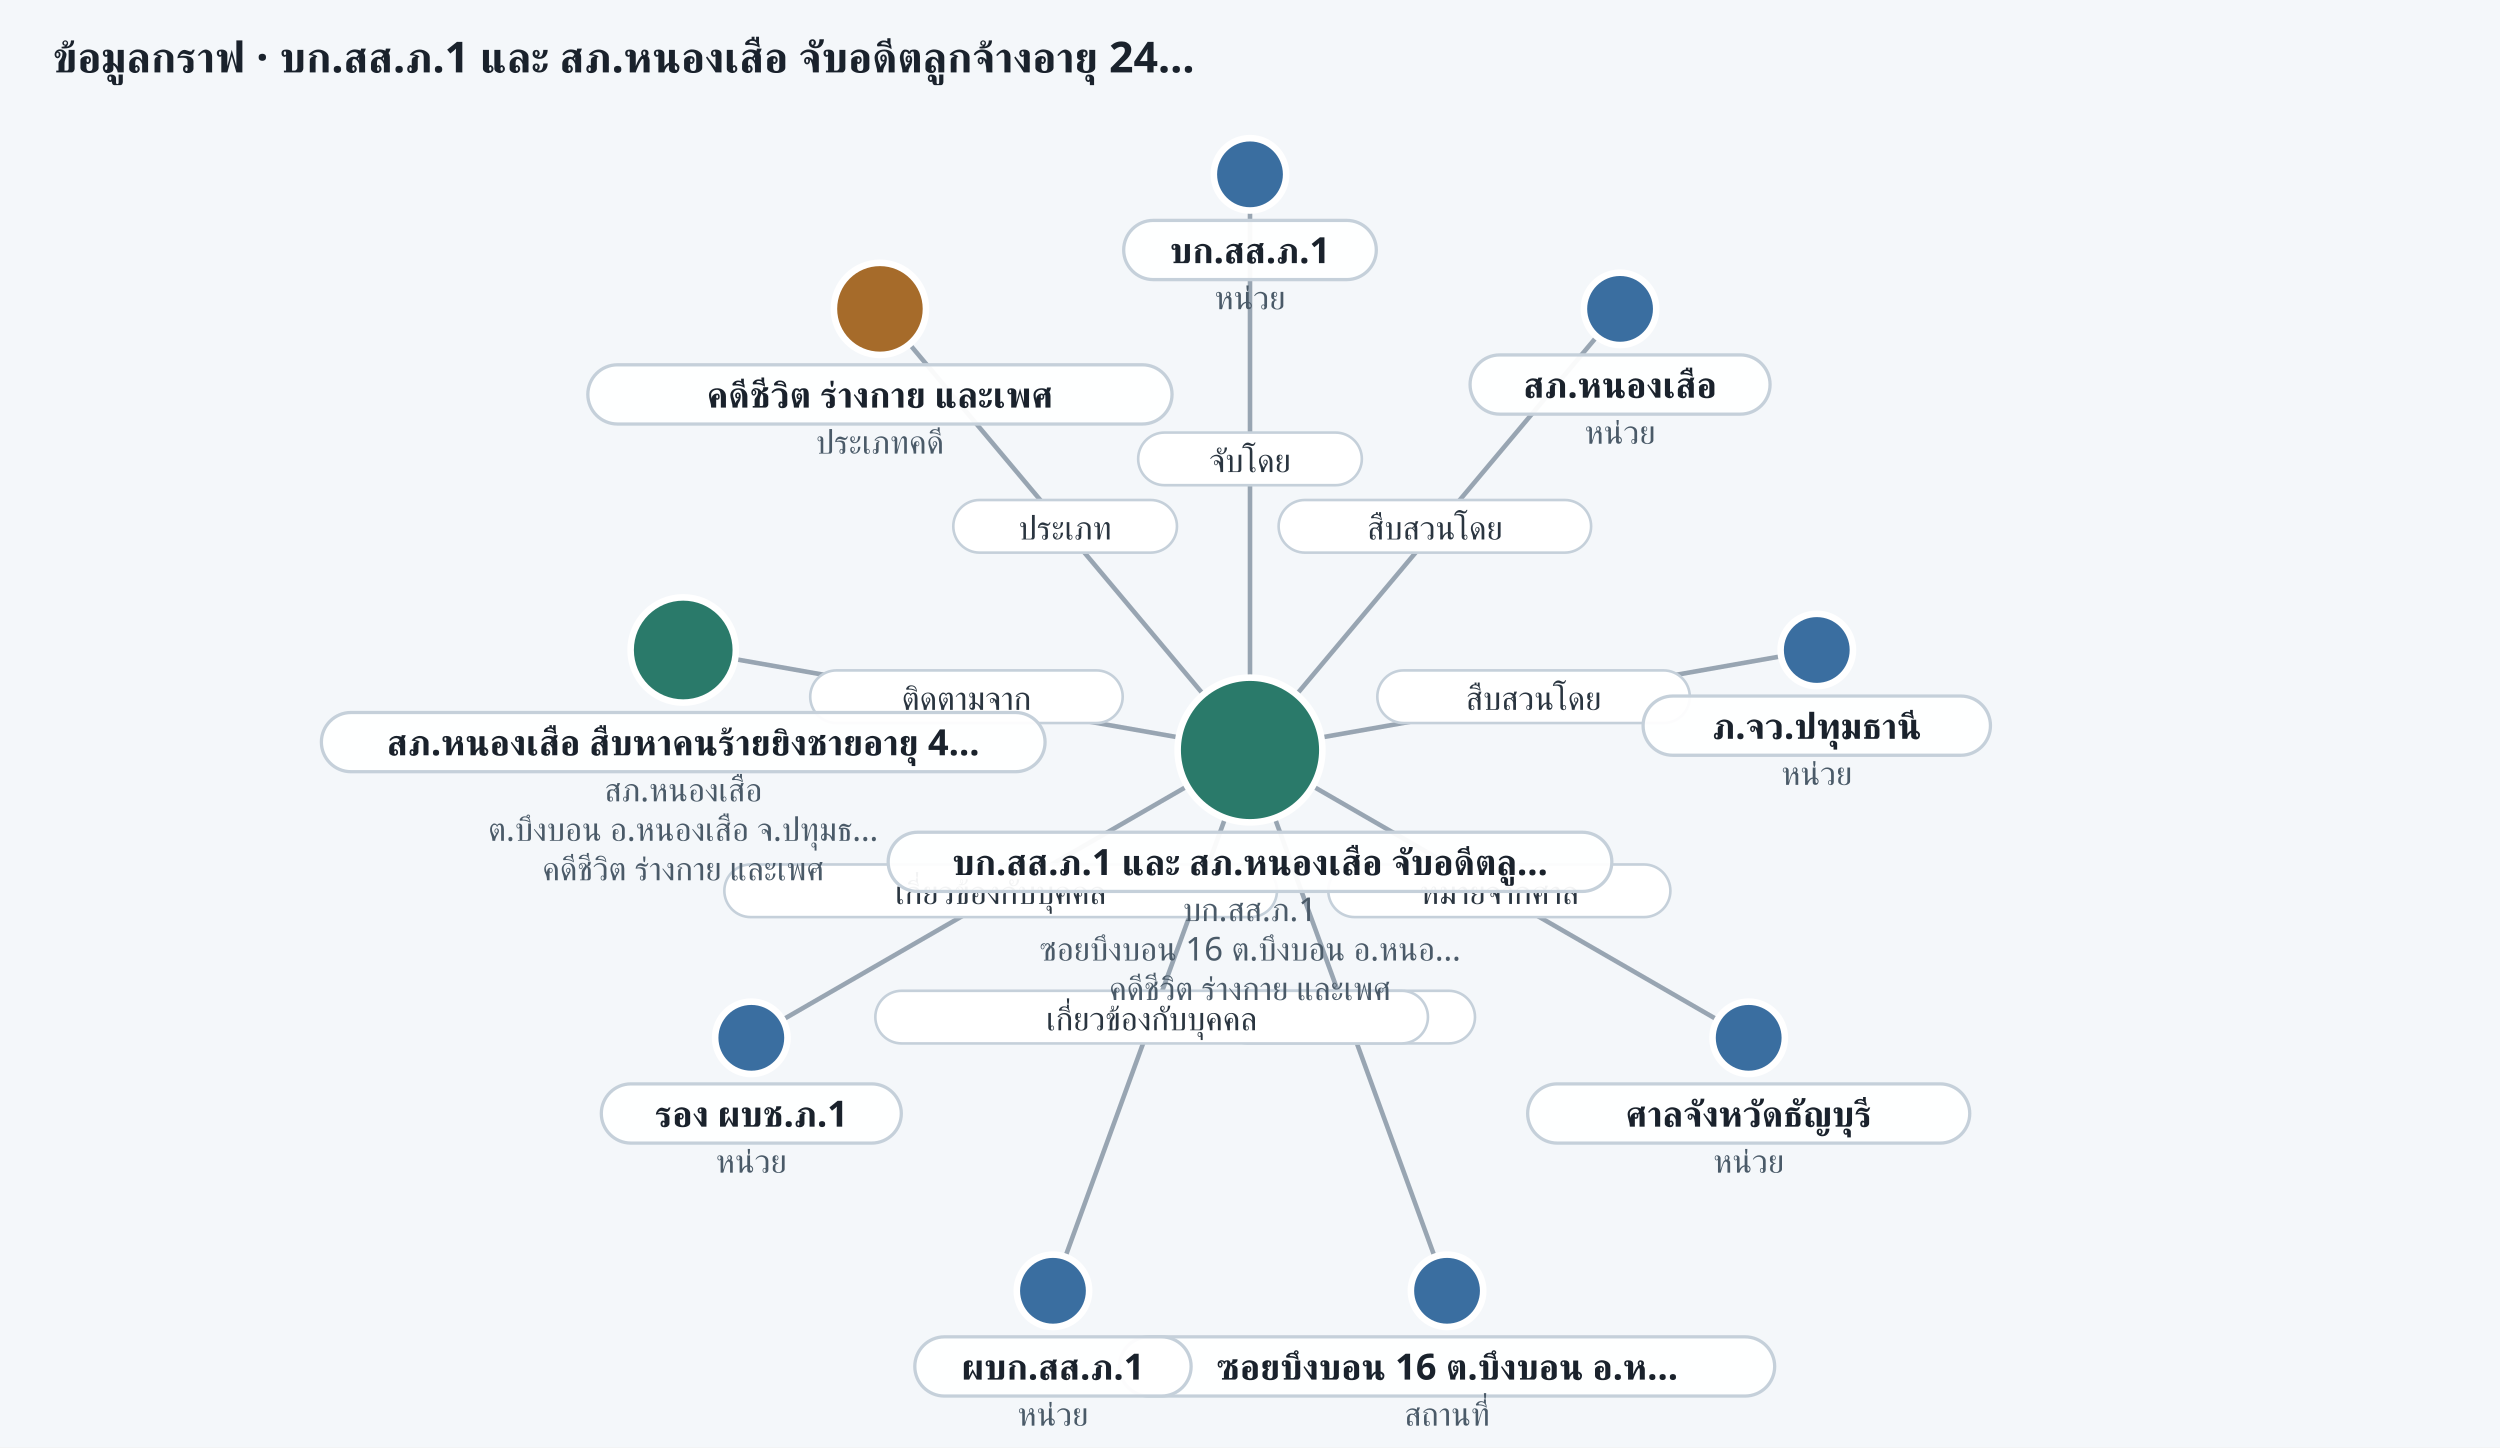
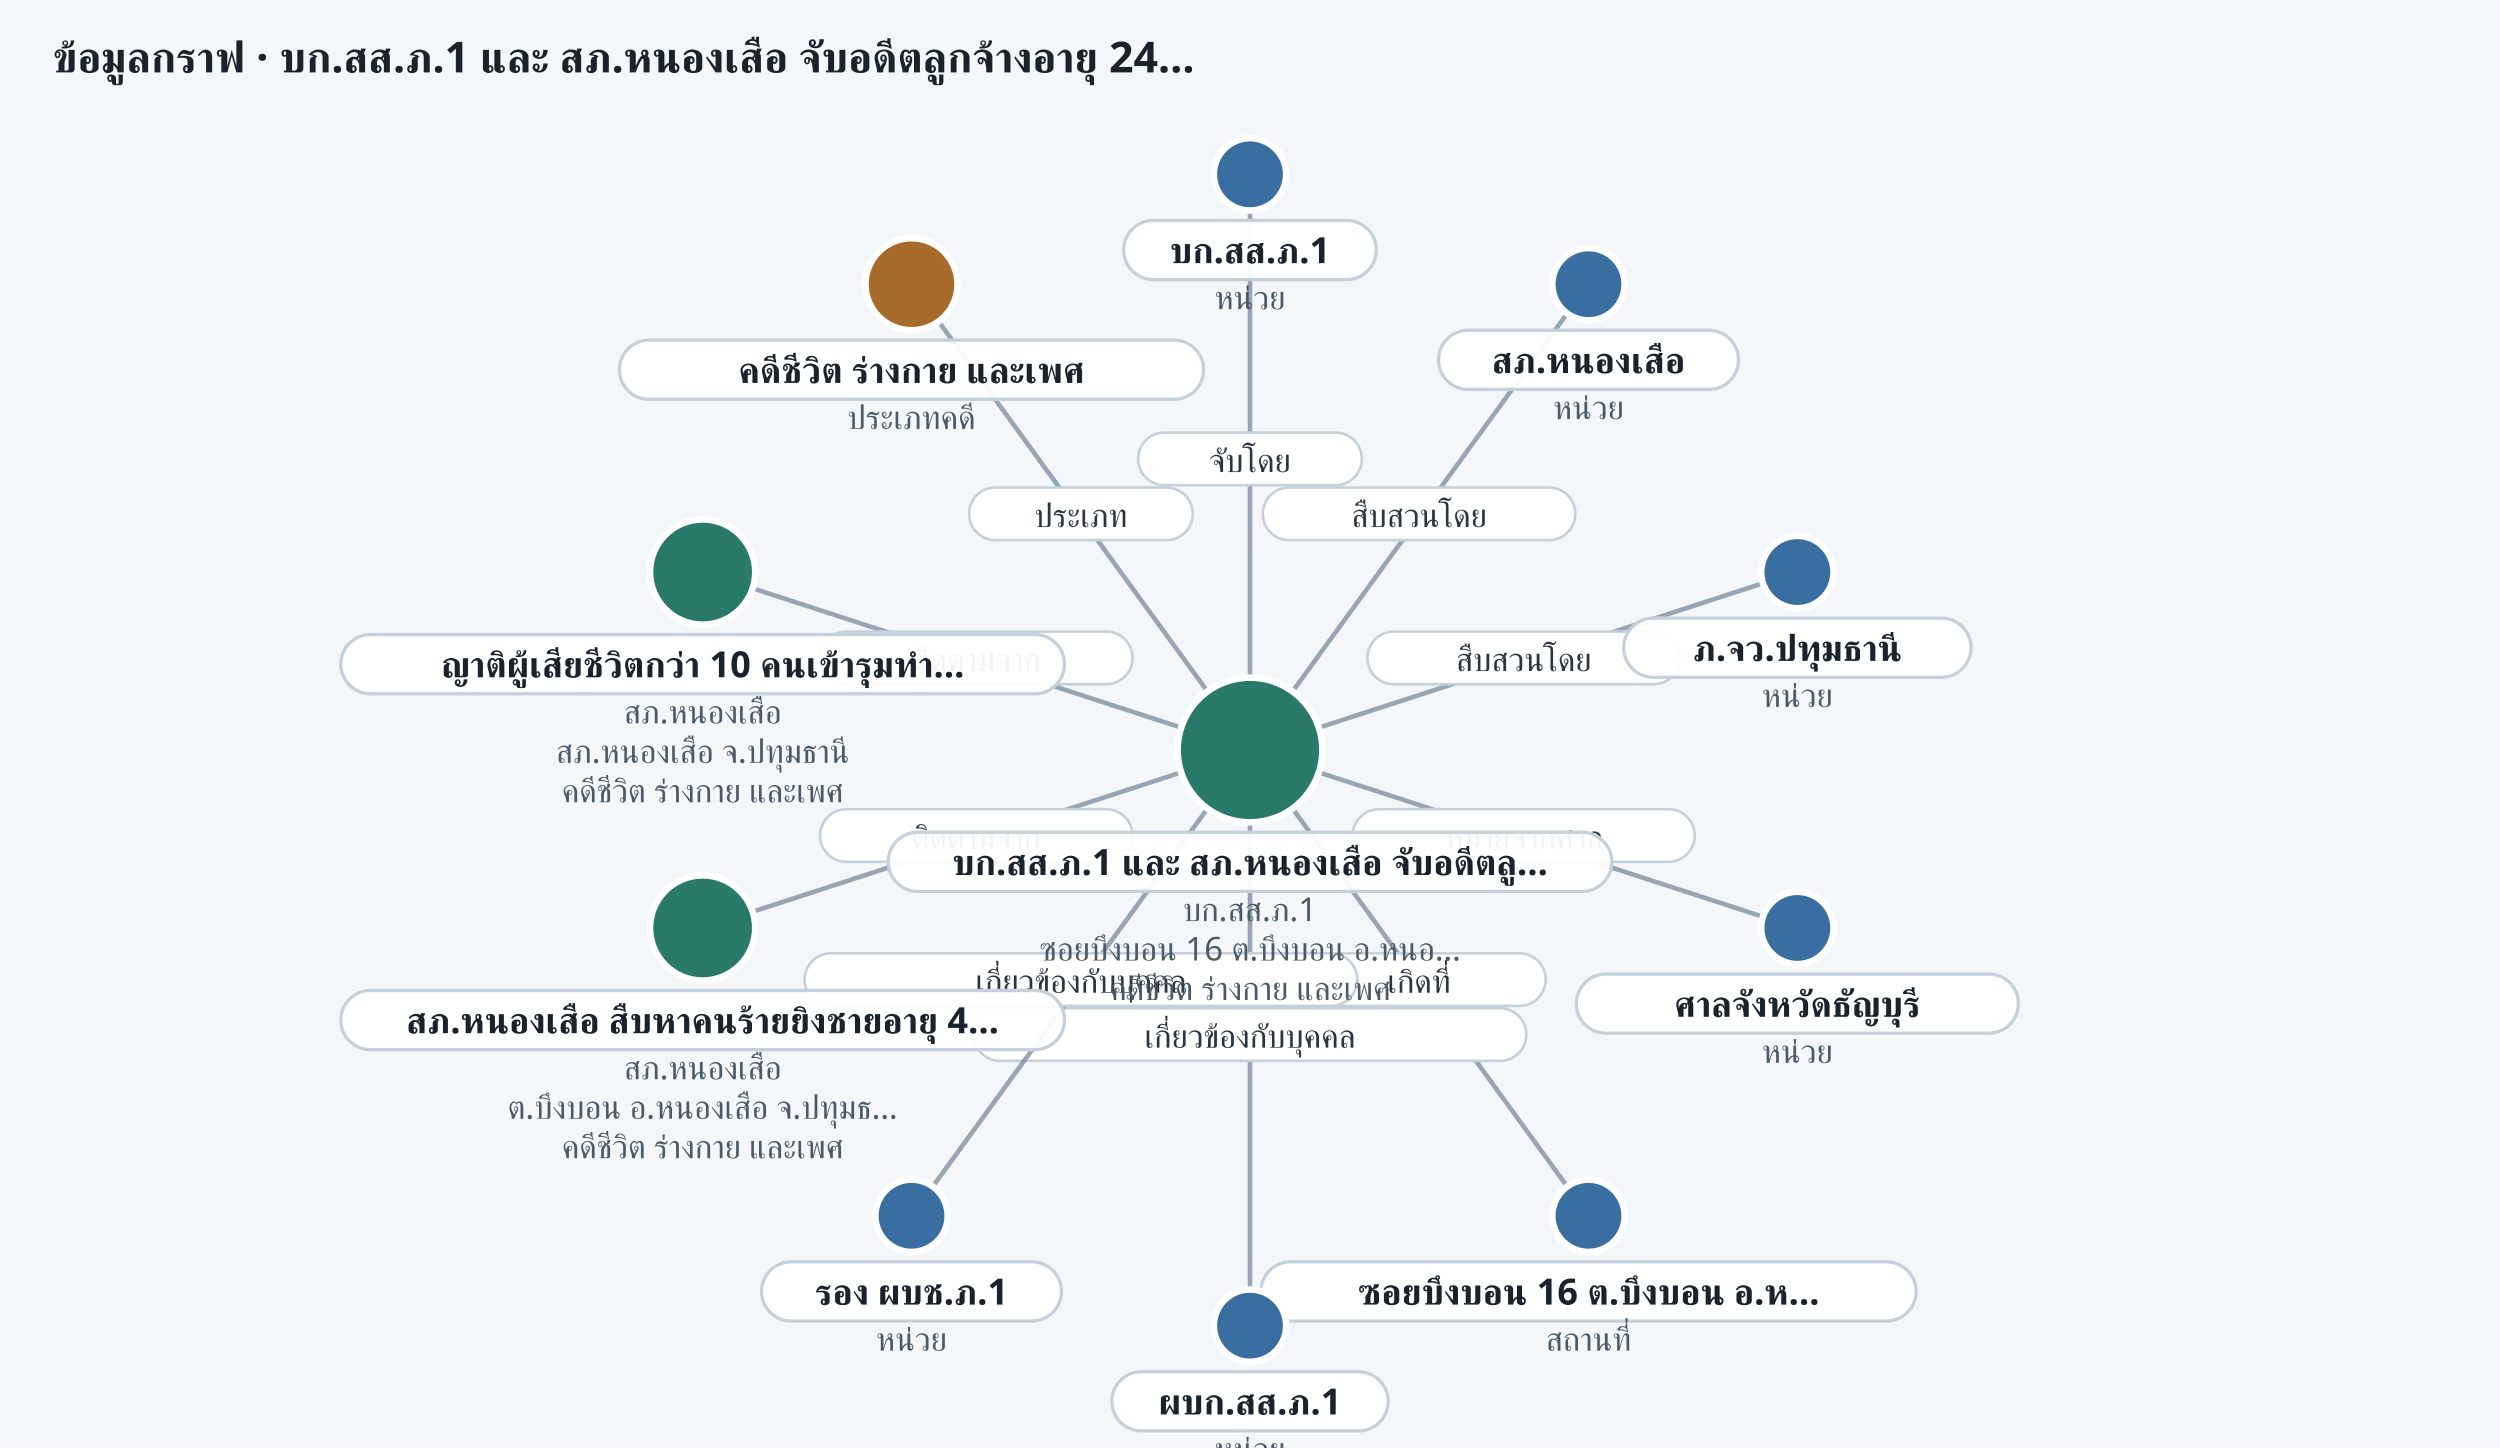
<svg xmlns="http://www.w3.org/2000/svg" width="760" height="440" viewBox="0 0 760 440" role="img" aria-label="ego graph 20261125-violent-02">
  <rect width="100%" height="100%" fill="#f4f7fa" />
  <text x="16" y="22" font-size="13" font-weight="700" fill="#1a222c" font-family="Sarabun, Anuphan, sans-serif">ข้อมูลกราฟ · บก.สส.ภ.1 และ สภ.หนองเสือ จับอดีตลูกจ้างอายุ 24…</text>
  <line x1="380.0" y1="228.0" x2="380.0" y2="53.0" stroke="#7a8a9a" stroke-width="1.4" opacity="0.75" />
  <rect x="346.0" y="131.5" width="68.0" height="16" rx="8" fill="#fff" stroke="#c5d0da" stroke-width="0.8" />
  <text x="380.0" y="143.5" text-anchor="middle" font-size="10" fill="#2a3540" font-family="Sarabun, Anuphan, sans-serif">จับโดย</text>
-   <line x1="380.0" y1="228.0" x2="492.5" y2="93.9" stroke="#7a8a9a" stroke-width="1.4" opacity="0.75" />
-   <rect x="388.7" y="152.0" width="95.0" height="16" rx="8" fill="#fff" stroke="#c5d0da" stroke-width="0.8" />
-   <text x="436.2" y="164.0" text-anchor="middle" font-size="10" fill="#2a3540" font-family="Sarabun, Anuphan, sans-serif">สืบสวนโดย</text>
-   <line x1="380.0" y1="228.0" x2="552.3" y2="197.6" stroke="#7a8a9a" stroke-width="1.4" opacity="0.75" />
-   <rect x="418.7" y="203.8" width="95.0" height="16" rx="8" fill="#fff" stroke="#c5d0da" stroke-width="0.8" />
-   <text x="466.2" y="215.8" text-anchor="middle" font-size="10" fill="#2a3540" font-family="Sarabun, Anuphan, sans-serif">สืบสวนโดย</text>
-   <line x1="380.0" y1="228.0" x2="531.6" y2="315.5" stroke="#7a8a9a" stroke-width="1.4" opacity="0.75" />
-   <rect x="403.8" y="262.8" width="104.0" height="16" rx="8" fill="#fff" stroke="#c5d0da" stroke-width="0.8" />
-   <text x="455.8" y="274.8" text-anchor="middle" font-size="10" fill="#2a3540" font-family="Sarabun, Anuphan, sans-serif">หมายจากศาล</text>
-   <line x1="380.0" y1="228.0" x2="439.9" y2="392.4" stroke="#7a8a9a" stroke-width="1.4" opacity="0.75" />
-   <rect x="371.4" y="301.2" width="77.0" height="16" rx="8" fill="#fff" stroke="#c5d0da" stroke-width="0.8" />
-   <text x="409.9" y="313.2" text-anchor="middle" font-size="10" fill="#2a3540" font-family="Sarabun, Anuphan, sans-serif">เกิดที่</text>
-   <line x1="380.0" y1="228.0" x2="320.1" y2="392.4" stroke="#7a8a9a" stroke-width="1.4" opacity="0.75" />
-   <rect x="266.1" y="301.2" width="168.0" height="16" rx="8" fill="#fff" stroke="#c5d0da" stroke-width="0.8" />
-   <text x="350.1" y="313.2" text-anchor="middle" font-size="10" fill="#2a3540" font-family="Sarabun, Anuphan, sans-serif">เกี่ยวข้องกับบุคคล</text>
-   <line x1="380.0" y1="228.0" x2="228.4" y2="315.5" stroke="#7a8a9a" stroke-width="1.4" opacity="0.75" />
-   <rect x="220.2" y="262.8" width="168.0" height="16" rx="8" fill="#fff" stroke="#c5d0da" stroke-width="0.8" />
-   <text x="304.2" y="274.8" text-anchor="middle" font-size="10" fill="#2a3540" font-family="Sarabun, Anuphan, sans-serif">เกี่ยวข้องกับบุคคล</text>
-   <line x1="380.0" y1="228.0" x2="207.7" y2="197.6" stroke="#7a8a9a" stroke-width="1.4" opacity="0.75" />
-   <rect x="246.3" y="203.8" width="95.0" height="16" rx="8" fill="#fff" stroke="#c5d0da" stroke-width="0.8" />
-   <text x="293.8" y="215.8" text-anchor="middle" font-size="10" fill="#2a3540" font-family="Sarabun, Anuphan, sans-serif">ติดตามจาก</text>
-   <line x1="380.0" y1="228.0" x2="267.5" y2="93.9" stroke="#7a8a9a" stroke-width="1.4" opacity="0.75" />
-   <rect x="289.8" y="152.0" width="68.0" height="16" rx="8" fill="#fff" stroke="#c5d0da" stroke-width="0.8" />
-   <text x="323.8" y="164.0" text-anchor="middle" font-size="10" fill="#2a3540" font-family="Sarabun, Anuphan, sans-serif">ประเภท</text>
+   <line x1="380.0" y1="228.0" x2="482.9" y2="86.4" stroke="#7a8a9a" stroke-width="1.4" opacity="0.75" />
+   <rect x="383.9" y="148.2" width="95.0" height="16" rx="8" fill="#fff" stroke="#c5d0da" stroke-width="0.8" />
+   <text x="431.4" y="160.2" text-anchor="middle" font-size="10" fill="#2a3540" font-family="Sarabun, Anuphan, sans-serif">สืบสวนโดย</text>
+   <line x1="380.0" y1="228.0" x2="546.4" y2="173.9" stroke="#7a8a9a" stroke-width="1.4" opacity="0.75" />
+   <rect x="415.7" y="192.0" width="95.0" height="16" rx="8" fill="#fff" stroke="#c5d0da" stroke-width="0.8" />
+   <text x="463.2" y="204.0" text-anchor="middle" font-size="10" fill="#2a3540" font-family="Sarabun, Anuphan, sans-serif">สืบสวนโดย</text>
+   <line x1="380.0" y1="228.0" x2="546.4" y2="282.1" stroke="#7a8a9a" stroke-width="1.4" opacity="0.75" />
+   <rect x="411.2" y="246.0" width="104.0" height="16" rx="8" fill="#fff" stroke="#c5d0da" stroke-width="0.8" />
+   <text x="463.2" y="258.0" text-anchor="middle" font-size="10" fill="#2a3540" font-family="Sarabun, Anuphan, sans-serif">หมายจากศาล</text>
+   <line x1="380.0" y1="228.0" x2="482.9" y2="369.6" stroke="#7a8a9a" stroke-width="1.4" opacity="0.75" />
+   <rect x="392.9" y="289.8" width="77.0" height="16" rx="8" fill="#fff" stroke="#c5d0da" stroke-width="0.8" />
+   <text x="431.4" y="301.8" text-anchor="middle" font-size="10" fill="#2a3540" font-family="Sarabun, Anuphan, sans-serif">เกิดที่</text>
+   <line x1="380.0" y1="228.0" x2="380.0" y2="403.0" stroke="#7a8a9a" stroke-width="1.4" opacity="0.75" />
+   <rect x="296.0" y="306.5" width="168.0" height="16" rx="8" fill="#fff" stroke="#c5d0da" stroke-width="0.8" />
+   <text x="380.0" y="318.5" text-anchor="middle" font-size="10" fill="#2a3540" font-family="Sarabun, Anuphan, sans-serif">เกี่ยวข้องกับบุคคล</text>
+   <line x1="380.0" y1="228.0" x2="277.1" y2="369.6" stroke="#7a8a9a" stroke-width="1.4" opacity="0.75" />
+   <rect x="244.6" y="289.8" width="168.0" height="16" rx="8" fill="#fff" stroke="#c5d0da" stroke-width="0.8" />
+   <text x="328.6" y="301.8" text-anchor="middle" font-size="10" fill="#2a3540" font-family="Sarabun, Anuphan, sans-serif">เกี่ยวข้องกับบุคคล</text>
+   <line x1="380.0" y1="228.0" x2="213.6" y2="282.1" stroke="#7a8a9a" stroke-width="1.4" opacity="0.75" />
+   <rect x="249.3" y="246.0" width="95.0" height="16" rx="8" fill="#fff" stroke="#c5d0da" stroke-width="0.8" />
+   <text x="296.8" y="258.0" text-anchor="middle" font-size="10" fill="#2a3540" font-family="Sarabun, Anuphan, sans-serif">ติดตามจาก</text>
+   <line x1="213.6" y1="173.9" x2="380.0" y2="228.0" stroke="#7a8a9a" stroke-width="1.4" opacity="0.75" />
+   <rect x="249.3" y="192.0" width="95.0" height="16" rx="8" fill="#fff" stroke="#c5d0da" stroke-width="0.8" />
+   <text x="296.8" y="204.0" text-anchor="middle" font-size="10" fill="#2a3540" font-family="Sarabun, Anuphan, sans-serif">ติดตามจาก</text>
+   <line x1="380.0" y1="228.0" x2="277.1" y2="86.4" stroke="#7a8a9a" stroke-width="1.4" opacity="0.75" />
+   <rect x="294.6" y="148.2" width="68.0" height="16" rx="8" fill="#fff" stroke="#c5d0da" stroke-width="0.8" />
+   <text x="328.6" y="160.2" text-anchor="middle" font-size="10" fill="#2a3540" font-family="Sarabun, Anuphan, sans-serif">ประเภท</text>
  <circle cx="380.0" cy="228.0" r="22" fill="#2a7a6a" stroke="#fff" stroke-width="2" />
  <rect x="270.0" y="253.0" width="220.0" height="18" rx="9" fill="rgba(255,255,255,0.94)" stroke="#c5d0da" />
  <text x="380.0" y="266.0" text-anchor="middle" font-size="11" font-weight="600" fill="#1a222c" font-family="Sarabun, Anuphan, sans-serif">บก.สส.ภ.1 และ สภ.หนองเสือ จับอดีตลู…</text>
  <text x="380.0" y="280.0" text-anchor="middle" font-size="10" fill="#4a5a68" font-family="Sarabun, Anuphan, sans-serif">บก.สส.ภ.1</text>
  <text x="380.0" y="292.0" text-anchor="middle" font-size="10" fill="#4a5a68" font-family="Sarabun, Anuphan, sans-serif">ซอยบึงบอน 16 ต.บึงบอน อ.หนอ…</text>
  <text x="380.0" y="304.0" text-anchor="middle" font-size="10" fill="#4a5a68" font-family="Sarabun, Anuphan, sans-serif">คดีชีวิต ร่างกาย และเพศ</text>
  <circle cx="380.0" cy="53.0" r="11" fill="#3a6ea0" stroke="#fff" stroke-width="2" />
  <rect x="341.6" y="67.0" width="76.8" height="18" rx="9" fill="rgba(255,255,255,0.94)" stroke="#c5d0da" />
  <text x="380.0" y="80.0" text-anchor="middle" font-size="11" font-weight="600" fill="#1a222c" font-family="Sarabun, Anuphan, sans-serif">บก.สส.ภ.1</text>
  <text x="380.0" y="94.0" text-anchor="middle" font-size="10" fill="#4a5a68" font-family="Sarabun, Anuphan, sans-serif">หน่วย</text>
-   <circle cx="492.5" cy="93.9" r="11" fill="#3a6ea0" stroke="#fff" stroke-width="2" />
-   <rect x="446.9" y="107.9" width="91.2" height="18" rx="9" fill="rgba(255,255,255,0.94)" stroke="#c5d0da" />
-   <text x="492.5" y="120.9" text-anchor="middle" font-size="11" font-weight="600" fill="#1a222c" font-family="Sarabun, Anuphan, sans-serif">สภ.หนองเสือ</text>
-   <text x="492.5" y="134.9" text-anchor="middle" font-size="10" fill="#4a5a68" font-family="Sarabun, Anuphan, sans-serif">หน่วย</text>
-   <circle cx="552.3" cy="197.6" r="11" fill="#3a6ea0" stroke="#fff" stroke-width="2" />
-   <rect x="499.5" y="211.6" width="105.6" height="18" rx="9" fill="rgba(255,255,255,0.94)" stroke="#c5d0da" />
-   <text x="552.3" y="224.6" text-anchor="middle" font-size="11" font-weight="600" fill="#1a222c" font-family="Sarabun, Anuphan, sans-serif">ภ.จว.ปทุมธานี</text>
-   <text x="552.3" y="238.6" text-anchor="middle" font-size="10" fill="#4a5a68" font-family="Sarabun, Anuphan, sans-serif">หน่วย</text>
-   <circle cx="531.6" cy="315.5" r="11" fill="#3a6ea0" stroke="#fff" stroke-width="2" />
-   <rect x="464.4" y="329.5" width="134.4" height="18" rx="9" fill="rgba(255,255,255,0.94)" stroke="#c5d0da" />
-   <text x="531.6" y="342.5" text-anchor="middle" font-size="11" font-weight="600" fill="#1a222c" font-family="Sarabun, Anuphan, sans-serif">ศาลจังหวัดธัญบุรี</text>
-   <text x="531.6" y="356.5" text-anchor="middle" font-size="10" fill="#4a5a68" font-family="Sarabun, Anuphan, sans-serif">หน่วย</text>
-   <circle cx="439.9" cy="392.4" r="11" fill="#3a6ea0" stroke="#fff" stroke-width="2" />
-   <rect x="340.3" y="406.4" width="199.2" height="18" rx="9" fill="rgba(255,255,255,0.94)" stroke="#c5d0da" />
-   <text x="439.9" y="419.4" text-anchor="middle" font-size="11" font-weight="600" fill="#1a222c" font-family="Sarabun, Anuphan, sans-serif">ซอยบึงบอน 16 ต.บึงบอน อ.ห…</text>
-   <text x="439.9" y="433.4" text-anchor="middle" font-size="10" fill="#4a5a68" font-family="Sarabun, Anuphan, sans-serif">สถานที่</text>
-   <circle cx="320.1" cy="392.4" r="11" fill="#3a6ea0" stroke="#fff" stroke-width="2" />
-   <rect x="278.1" y="406.4" width="84.0" height="18" rx="9" fill="rgba(255,255,255,0.94)" stroke="#c5d0da" />
-   <text x="320.1" y="419.4" text-anchor="middle" font-size="11" font-weight="600" fill="#1a222c" font-family="Sarabun, Anuphan, sans-serif">ผบก.สส.ภ.1</text>
-   <text x="320.1" y="433.4" text-anchor="middle" font-size="10" fill="#4a5a68" font-family="Sarabun, Anuphan, sans-serif">หน่วย</text>
-   <circle cx="228.4" cy="315.5" r="11" fill="#3a6ea0" stroke="#fff" stroke-width="2" />
-   <rect x="182.8" y="329.5" width="91.2" height="18" rx="9" fill="rgba(255,255,255,0.94)" stroke="#c5d0da" />
-   <text x="228.4" y="342.5" text-anchor="middle" font-size="11" font-weight="600" fill="#1a222c" font-family="Sarabun, Anuphan, sans-serif">รอง ผบช.ภ.1</text>
-   <text x="228.4" y="356.5" text-anchor="middle" font-size="10" fill="#4a5a68" font-family="Sarabun, Anuphan, sans-serif">หน่วย</text>
-   <circle cx="207.7" cy="197.6" r="16" fill="#2a7a6a" stroke="#fff" stroke-width="2" />
-   <rect x="97.7" y="216.6" width="220.0" height="18" rx="9" fill="rgba(255,255,255,0.94)" stroke="#c5d0da" />
-   <text x="207.7" y="229.6" text-anchor="middle" font-size="11" font-weight="600" fill="#1a222c" font-family="Sarabun, Anuphan, sans-serif">สภ.หนองเสือ สืบหาคนร้ายยิงชายอายุ 4…</text>
-   <text x="207.7" y="243.6" text-anchor="middle" font-size="10" fill="#4a5a68" font-family="Sarabun, Anuphan, sans-serif">สภ.หนองเสือ</text>
-   <text x="207.7" y="255.6" text-anchor="middle" font-size="10" fill="#4a5a68" font-family="Sarabun, Anuphan, sans-serif">ต.บึงบอน อ.หนองเสือ จ.ปทุมธ…</text>
-   <text x="207.7" y="267.6" text-anchor="middle" font-size="10" fill="#4a5a68" font-family="Sarabun, Anuphan, sans-serif">คดีชีวิต ร่างกาย และเพศ</text>
-   <circle cx="267.5" cy="93.9" r="14" fill="#a66b2a" stroke="#fff" stroke-width="2" />
-   <rect x="178.7" y="110.9" width="177.6" height="18" rx="9" fill="rgba(255,255,255,0.94)" stroke="#c5d0da" />
-   <text x="267.5" y="123.9" text-anchor="middle" font-size="11" font-weight="600" fill="#1a222c" font-family="Sarabun, Anuphan, sans-serif">คดีชีวิต ร่างกาย และเพศ</text>
-   <text x="267.5" y="137.9" text-anchor="middle" font-size="10" fill="#4a5a68" font-family="Sarabun, Anuphan, sans-serif">ประเภทคดี</text>
+   <circle cx="482.9" cy="86.4" r="11" fill="#3a6ea0" stroke="#fff" stroke-width="2" />
+   <rect x="437.3" y="100.4" width="91.2" height="18" rx="9" fill="rgba(255,255,255,0.94)" stroke="#c5d0da" />
+   <text x="482.9" y="113.4" text-anchor="middle" font-size="11" font-weight="600" fill="#1a222c" font-family="Sarabun, Anuphan, sans-serif">สภ.หนองเสือ</text>
+   <text x="482.9" y="127.4" text-anchor="middle" font-size="10" fill="#4a5a68" font-family="Sarabun, Anuphan, sans-serif">หน่วย</text>
+   <circle cx="546.4" cy="173.9" r="11" fill="#3a6ea0" stroke="#fff" stroke-width="2" />
+   <rect x="493.6" y="187.9" width="105.6" height="18" rx="9" fill="rgba(255,255,255,0.94)" stroke="#c5d0da" />
+   <text x="546.4" y="200.9" text-anchor="middle" font-size="11" font-weight="600" fill="#1a222c" font-family="Sarabun, Anuphan, sans-serif">ภ.จว.ปทุมธานี</text>
+   <text x="546.4" y="214.9" text-anchor="middle" font-size="10" fill="#4a5a68" font-family="Sarabun, Anuphan, sans-serif">หน่วย</text>
+   <circle cx="546.4" cy="282.1" r="11" fill="#3a6ea0" stroke="#fff" stroke-width="2" />
+   <rect x="479.2" y="296.1" width="134.4" height="18" rx="9" fill="rgba(255,255,255,0.94)" stroke="#c5d0da" />
+   <text x="546.4" y="309.1" text-anchor="middle" font-size="11" font-weight="600" fill="#1a222c" font-family="Sarabun, Anuphan, sans-serif">ศาลจังหวัดธัญบุรี</text>
+   <text x="546.4" y="323.1" text-anchor="middle" font-size="10" fill="#4a5a68" font-family="Sarabun, Anuphan, sans-serif">หน่วย</text>
+   <circle cx="482.9" cy="369.6" r="11" fill="#3a6ea0" stroke="#fff" stroke-width="2" />
+   <rect x="383.3" y="383.6" width="199.2" height="18" rx="9" fill="rgba(255,255,255,0.94)" stroke="#c5d0da" />
+   <text x="482.9" y="396.6" text-anchor="middle" font-size="11" font-weight="600" fill="#1a222c" font-family="Sarabun, Anuphan, sans-serif">ซอยบึงบอน 16 ต.บึงบอน อ.ห…</text>
+   <text x="482.9" y="410.6" text-anchor="middle" font-size="10" fill="#4a5a68" font-family="Sarabun, Anuphan, sans-serif">สถานที่</text>
+   <circle cx="380.0" cy="403.0" r="11" fill="#3a6ea0" stroke="#fff" stroke-width="2" />
+   <rect x="338.0" y="417.0" width="84.0" height="18" rx="9" fill="rgba(255,255,255,0.94)" stroke="#c5d0da" />
+   <text x="380.0" y="430.0" text-anchor="middle" font-size="11" font-weight="600" fill="#1a222c" font-family="Sarabun, Anuphan, sans-serif">ผบก.สส.ภ.1</text>
+   <text x="380.0" y="444.0" text-anchor="middle" font-size="10" fill="#4a5a68" font-family="Sarabun, Anuphan, sans-serif">หน่วย</text>
+   <circle cx="277.1" cy="369.6" r="11" fill="#3a6ea0" stroke="#fff" stroke-width="2" />
+   <rect x="231.5" y="383.6" width="91.2" height="18" rx="9" fill="rgba(255,255,255,0.94)" stroke="#c5d0da" />
+   <text x="277.1" y="396.6" text-anchor="middle" font-size="11" font-weight="600" fill="#1a222c" font-family="Sarabun, Anuphan, sans-serif">รอง ผบช.ภ.1</text>
+   <text x="277.1" y="410.6" text-anchor="middle" font-size="10" fill="#4a5a68" font-family="Sarabun, Anuphan, sans-serif">หน่วย</text>
+   <circle cx="213.6" cy="282.1" r="16" fill="#2a7a6a" stroke="#fff" stroke-width="2" />
+   <rect x="103.6" y="301.1" width="220.0" height="18" rx="9" fill="rgba(255,255,255,0.94)" stroke="#c5d0da" />
+   <text x="213.6" y="314.1" text-anchor="middle" font-size="11" font-weight="600" fill="#1a222c" font-family="Sarabun, Anuphan, sans-serif">สภ.หนองเสือ สืบหาคนร้ายยิงชายอายุ 4…</text>
+   <text x="213.6" y="328.1" text-anchor="middle" font-size="10" fill="#4a5a68" font-family="Sarabun, Anuphan, sans-serif">สภ.หนองเสือ</text>
+   <text x="213.6" y="340.1" text-anchor="middle" font-size="10" fill="#4a5a68" font-family="Sarabun, Anuphan, sans-serif">ต.บึงบอน อ.หนองเสือ จ.ปทุมธ…</text>
+   <text x="213.6" y="352.1" text-anchor="middle" font-size="10" fill="#4a5a68" font-family="Sarabun, Anuphan, sans-serif">คดีชีวิต ร่างกาย และเพศ</text>
+   <circle cx="213.6" cy="173.9" r="16" fill="#2a7a6a" stroke="#fff" stroke-width="2" />
+   <rect x="103.6" y="192.9" width="220.0" height="18" rx="9" fill="rgba(255,255,255,0.94)" stroke="#c5d0da" />
+   <text x="213.6" y="205.9" text-anchor="middle" font-size="11" font-weight="600" fill="#1a222c" font-family="Sarabun, Anuphan, sans-serif">ญาติผู้เสียชีวิตกว่า 10 คนเข้ารุมทำ…</text>
+   <text x="213.6" y="219.9" text-anchor="middle" font-size="10" fill="#4a5a68" font-family="Sarabun, Anuphan, sans-serif">สภ.หนองเสือ</text>
+   <text x="213.6" y="231.9" text-anchor="middle" font-size="10" fill="#4a5a68" font-family="Sarabun, Anuphan, sans-serif">สภ.หนองเสือ จ.ปทุมธานี</text>
+   <text x="213.6" y="243.9" text-anchor="middle" font-size="10" fill="#4a5a68" font-family="Sarabun, Anuphan, sans-serif">คดีชีวิต ร่างกาย และเพศ</text>
+   <circle cx="277.1" cy="86.4" r="14" fill="#a66b2a" stroke="#fff" stroke-width="2" />
+   <rect x="188.3" y="103.4" width="177.6" height="18" rx="9" fill="rgba(255,255,255,0.94)" stroke="#c5d0da" />
+   <text x="277.1" y="116.4" text-anchor="middle" font-size="11" font-weight="600" fill="#1a222c" font-family="Sarabun, Anuphan, sans-serif">คดีชีวิต ร่างกาย และเพศ</text>
+   <text x="277.1" y="130.4" text-anchor="middle" font-size="10" fill="#4a5a68" font-family="Sarabun, Anuphan, sans-serif">ประเภทคดี</text>
</svg>
